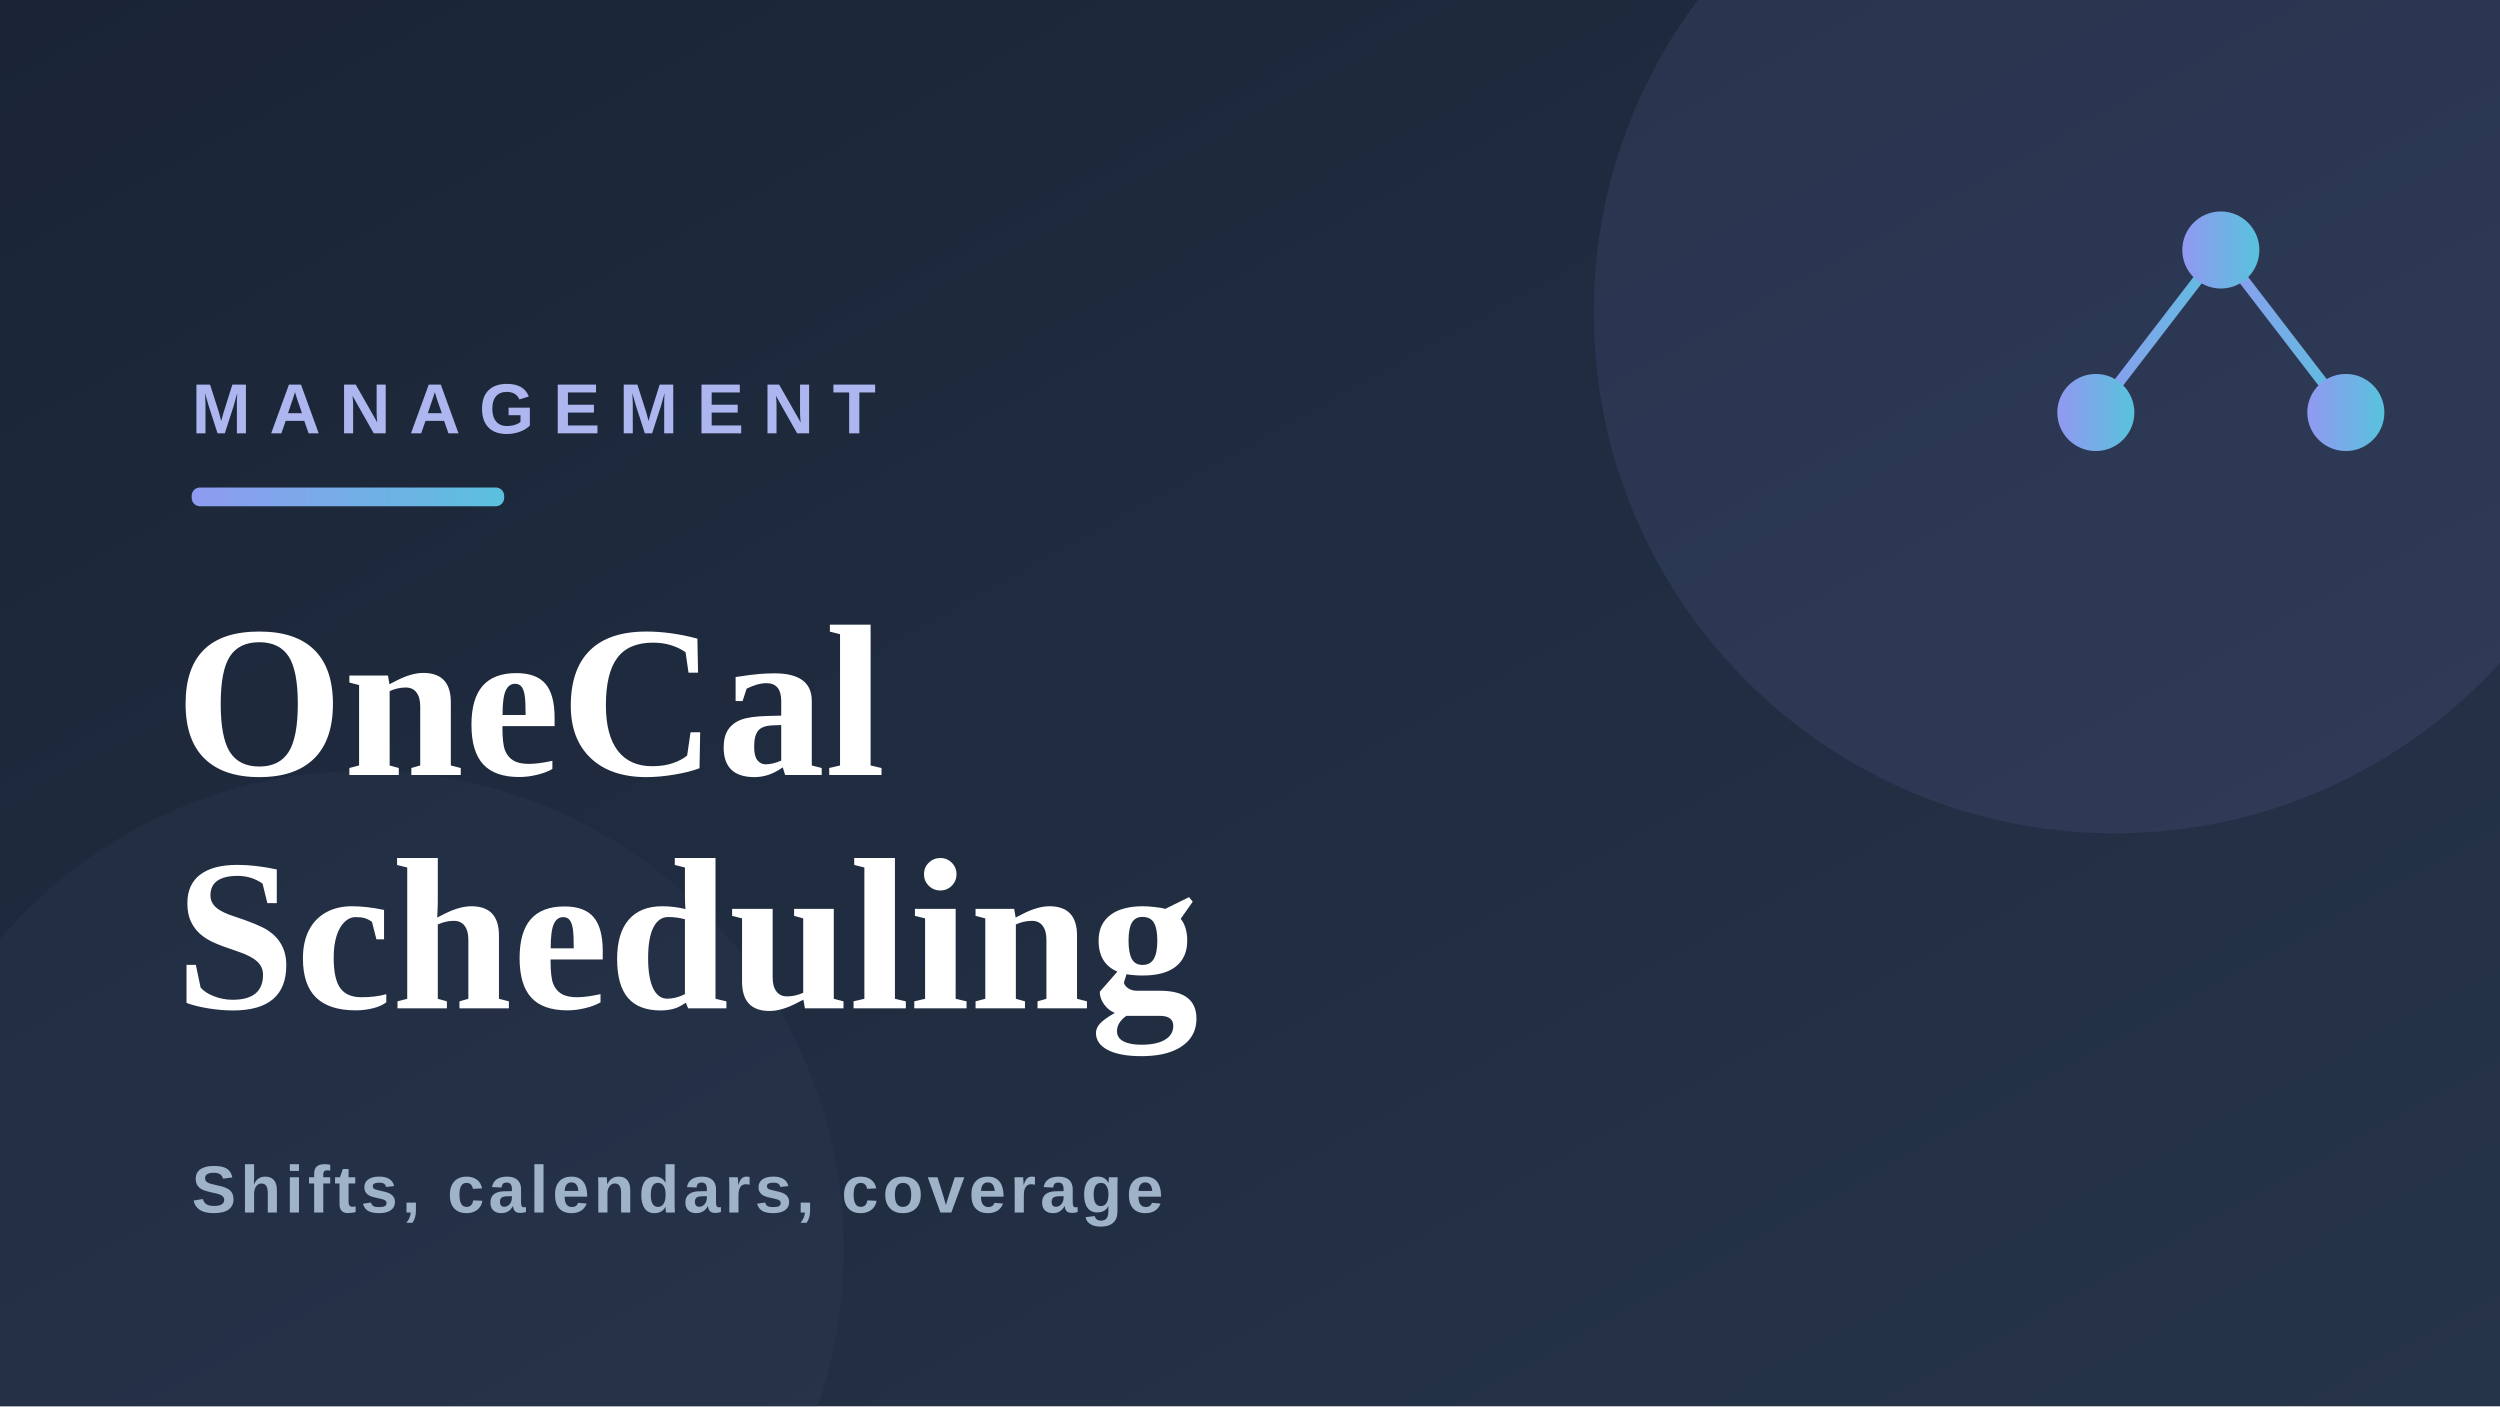
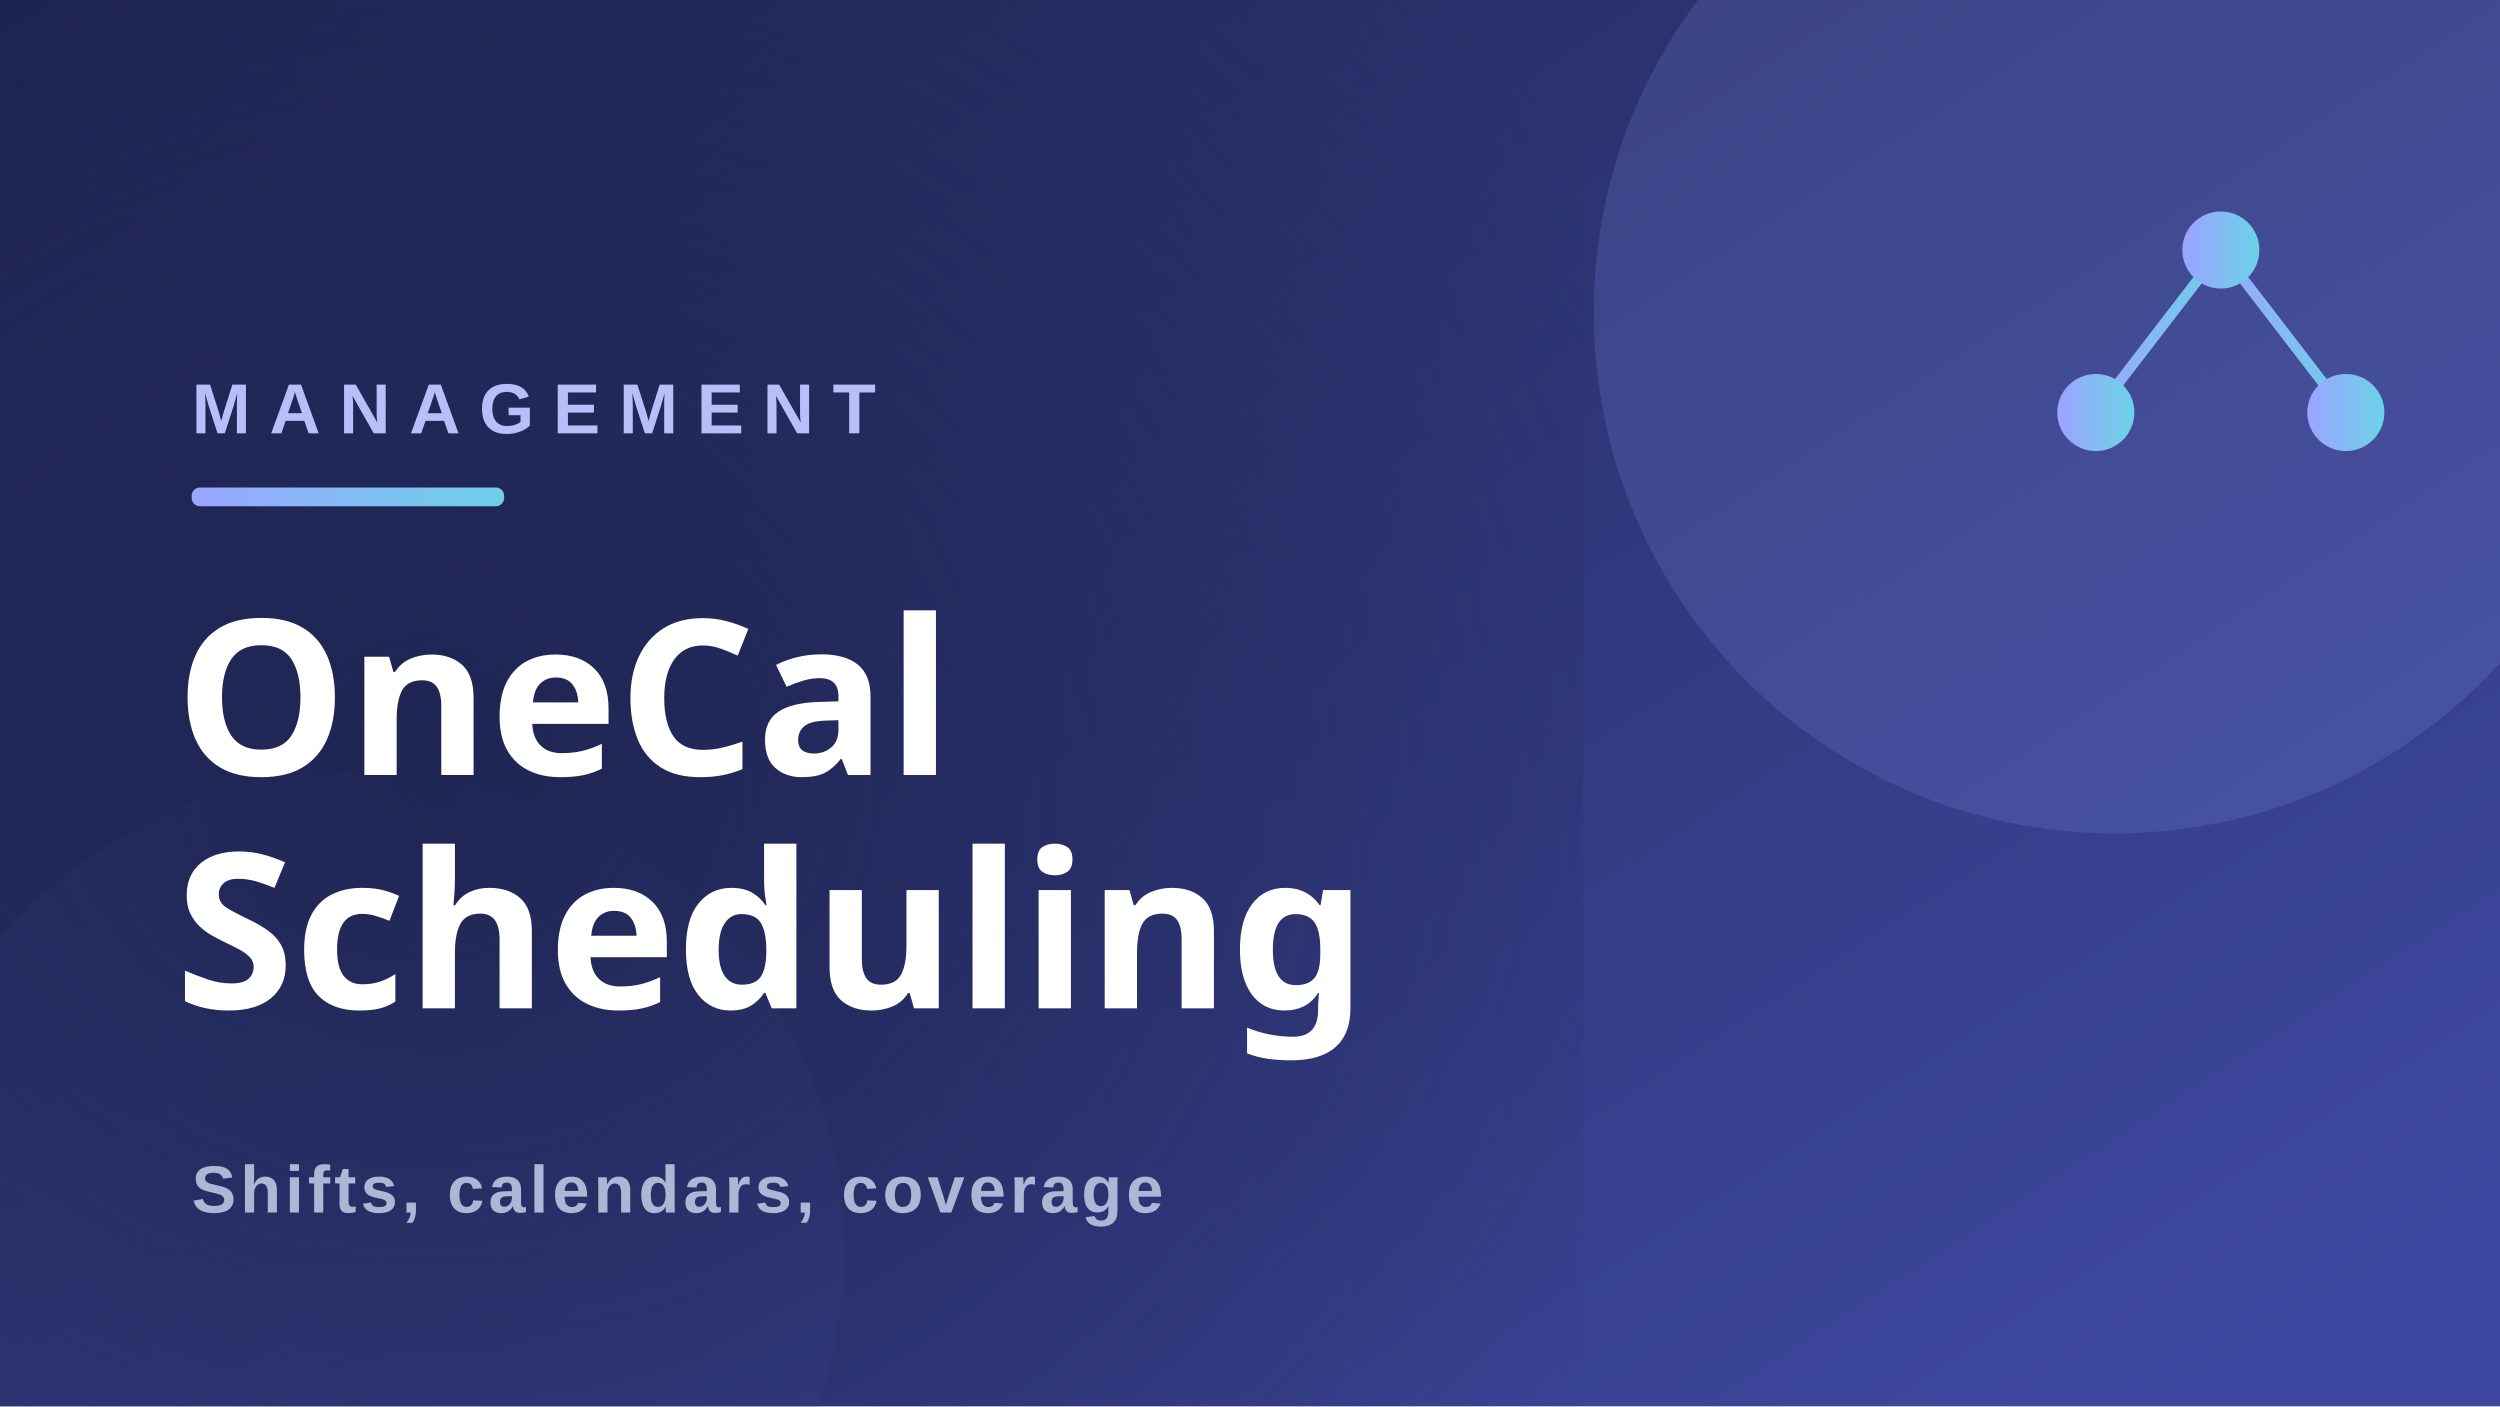
<svg xmlns="http://www.w3.org/2000/svg" viewBox="0 0 1200 675" width="1200" height="675">
  <defs>
-     <linearGradient id="bg" x1="0" y1="0" x2="1" y2="1">
-       <stop offset="0" stop-color="#1A2436" />
-       <stop offset="1" stop-color="#26344A" />
+     <linearGradient id="bg" x1="0" y1="0" x2="1" y2="0.85">
+       <stop offset="0" stop-color="#1E2450" />
+       <stop offset="1" stop-color="#3E48A0" />
    </linearGradient>
    <linearGradient id="acc" x1="0" y1="0" x2="1" y2="0">
-       <stop offset="0" stop-color="#8E9BF0" />
-       <stop offset="1" stop-color="#5BC0DE" />
+       <stop offset="0" stop-color="#9AA6FF" />
+       <stop offset="1" stop-color="#6ED0E8" />
    </linearGradient>
+     <radialGradient id="shade" cx="0.28" cy="0.55" r="0.85">
+       <stop offset="0" stop-color="#1E2450" stop-opacity="0.92" />
+       <stop offset="1" stop-color="#1E2450" stop-opacity="0" />
+     </radialGradient>
  </defs>
  <rect width="1200" height="675" fill="url(#bg)" />
-   <circle cx="1015" cy="150" r="250" fill="#8E9BF0" opacity="0.10" />
-   <circle cx="175" cy="600" r="230" fill="#3A4A6E" opacity="0.13" />
+   <circle cx="1015" cy="150" r="250" fill="#9AA6FF" opacity="0.16" />
+   <circle cx="175" cy="600" r="230" fill="#4A56B0" opacity="0.18" />
+   <rect width="760" height="675" fill="url(#shade)" />
  <g transform="translate(976,98)" stroke="url(#acc)" stroke-width="5" fill="url(#acc)">
    <line x1="90" y1="22" x2="30" y2="100" />
    <line x1="90" y1="22" x2="150" y2="100" />
    <circle cx="90" cy="22" r="16" />
    <circle cx="30" cy="100" r="16" />
    <circle cx="150" cy="100" r="16" />
  </g>
-   <text x="92" y="208" fill="#AEB6F0" font-family="'Helvetica Neue',Arial,sans-serif" font-size="34" font-weight="700" letter-spacing="9">MANAGEMENT</text>
+   <text x="92" y="208" fill="#B8BEF8" font-family="'Helvetica Neue',Arial,sans-serif" font-size="34" font-weight="700" letter-spacing="9">MANAGEMENT</text>
  <rect x="92" y="234" width="150" height="9" rx="4" fill="url(#acc)" />
-   <text x="84" y="372" fill="#FFFFFF" font-family="Georgia,'Times New Roman',serif" font-size="104" font-weight="700">OneCal</text>
-   <text x="84" y="484" fill="#FFFFFF" font-family="Georgia,'Times New Roman',serif" font-size="104" font-weight="700">Scheduling</text>
-   <text x="92" y="582" fill="#9FB3C8" font-family="'Helvetica Neue',Arial,sans-serif" font-size="32" font-weight="600" letter-spacing="2">Shifts, calendars, coverage</text>
+   <text x="84" y="372" fill="#FFFFFF" font-family="'Trebuchet MS','Segoe UI',sans-serif" font-size="104" font-weight="700">OneCal</text>
+   <text x="84" y="484" fill="#FFFFFF" font-family="'Trebuchet MS','Segoe UI',sans-serif" font-size="104" font-weight="700">Scheduling</text>
+   <text x="92" y="582" fill="#AEB6D6" font-family="'Helvetica Neue',Arial,sans-serif" font-size="32" font-weight="600" letter-spacing="2">Shifts, calendars, coverage</text>
</svg>
